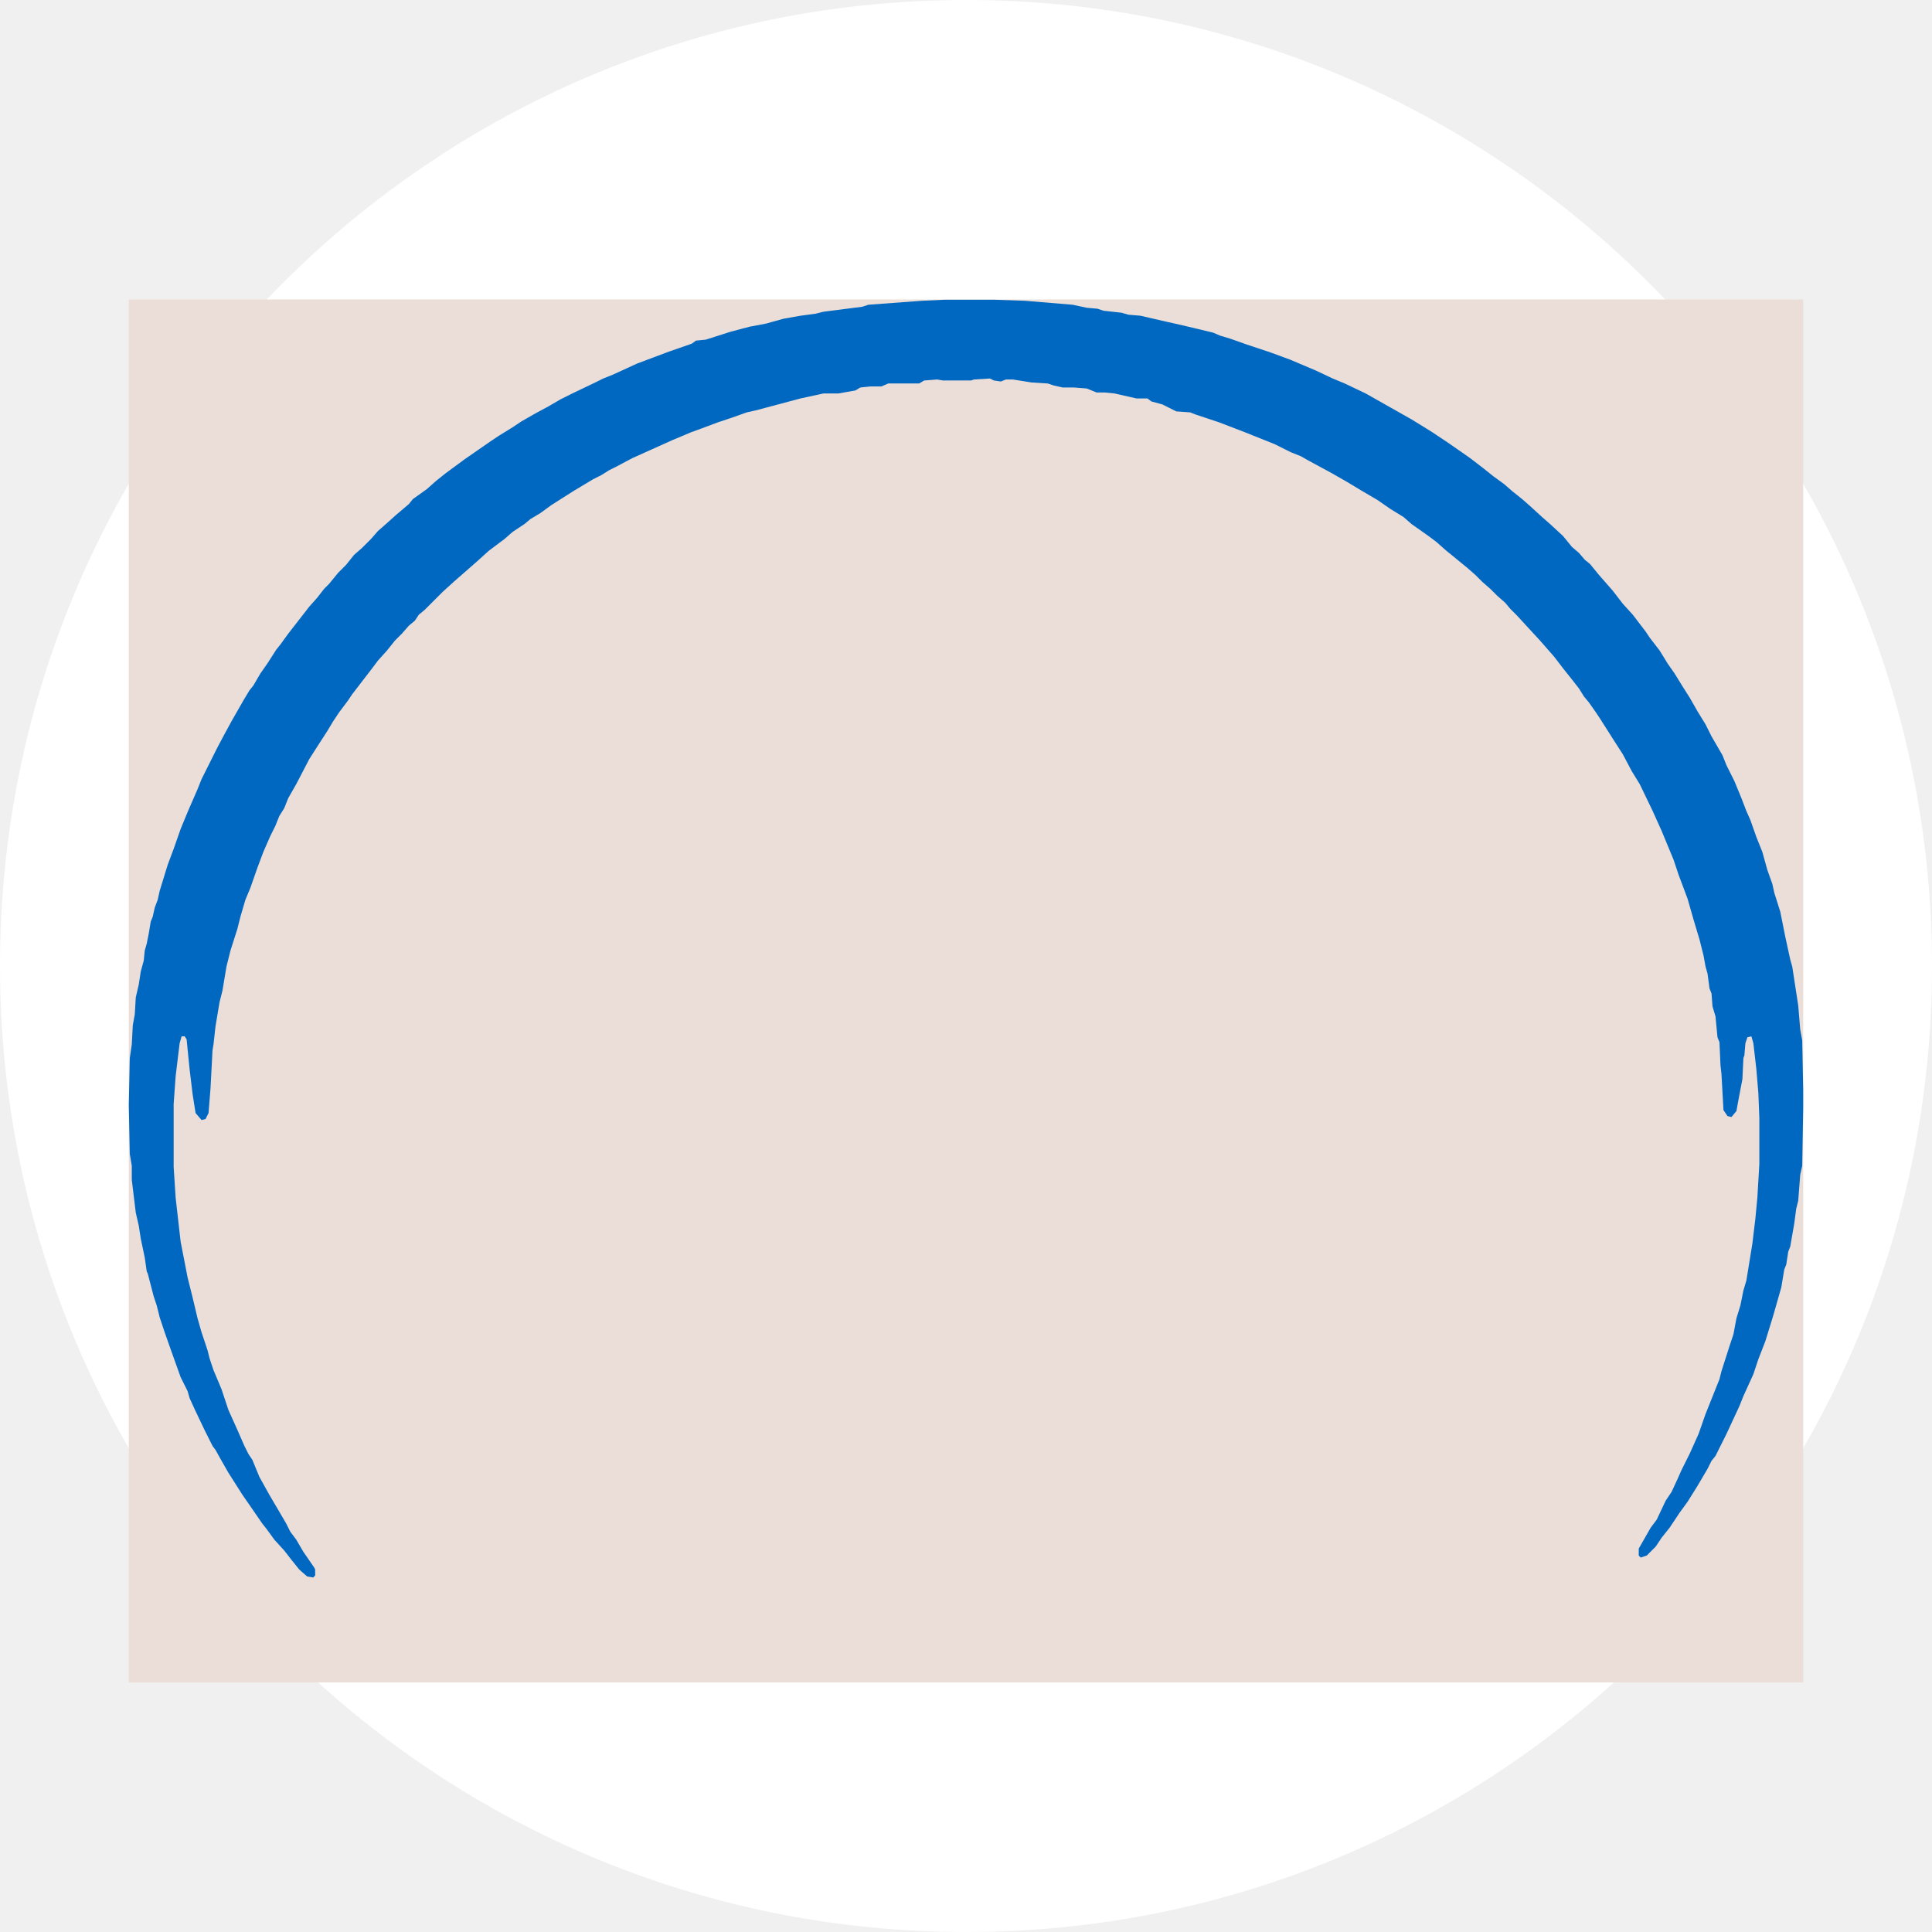
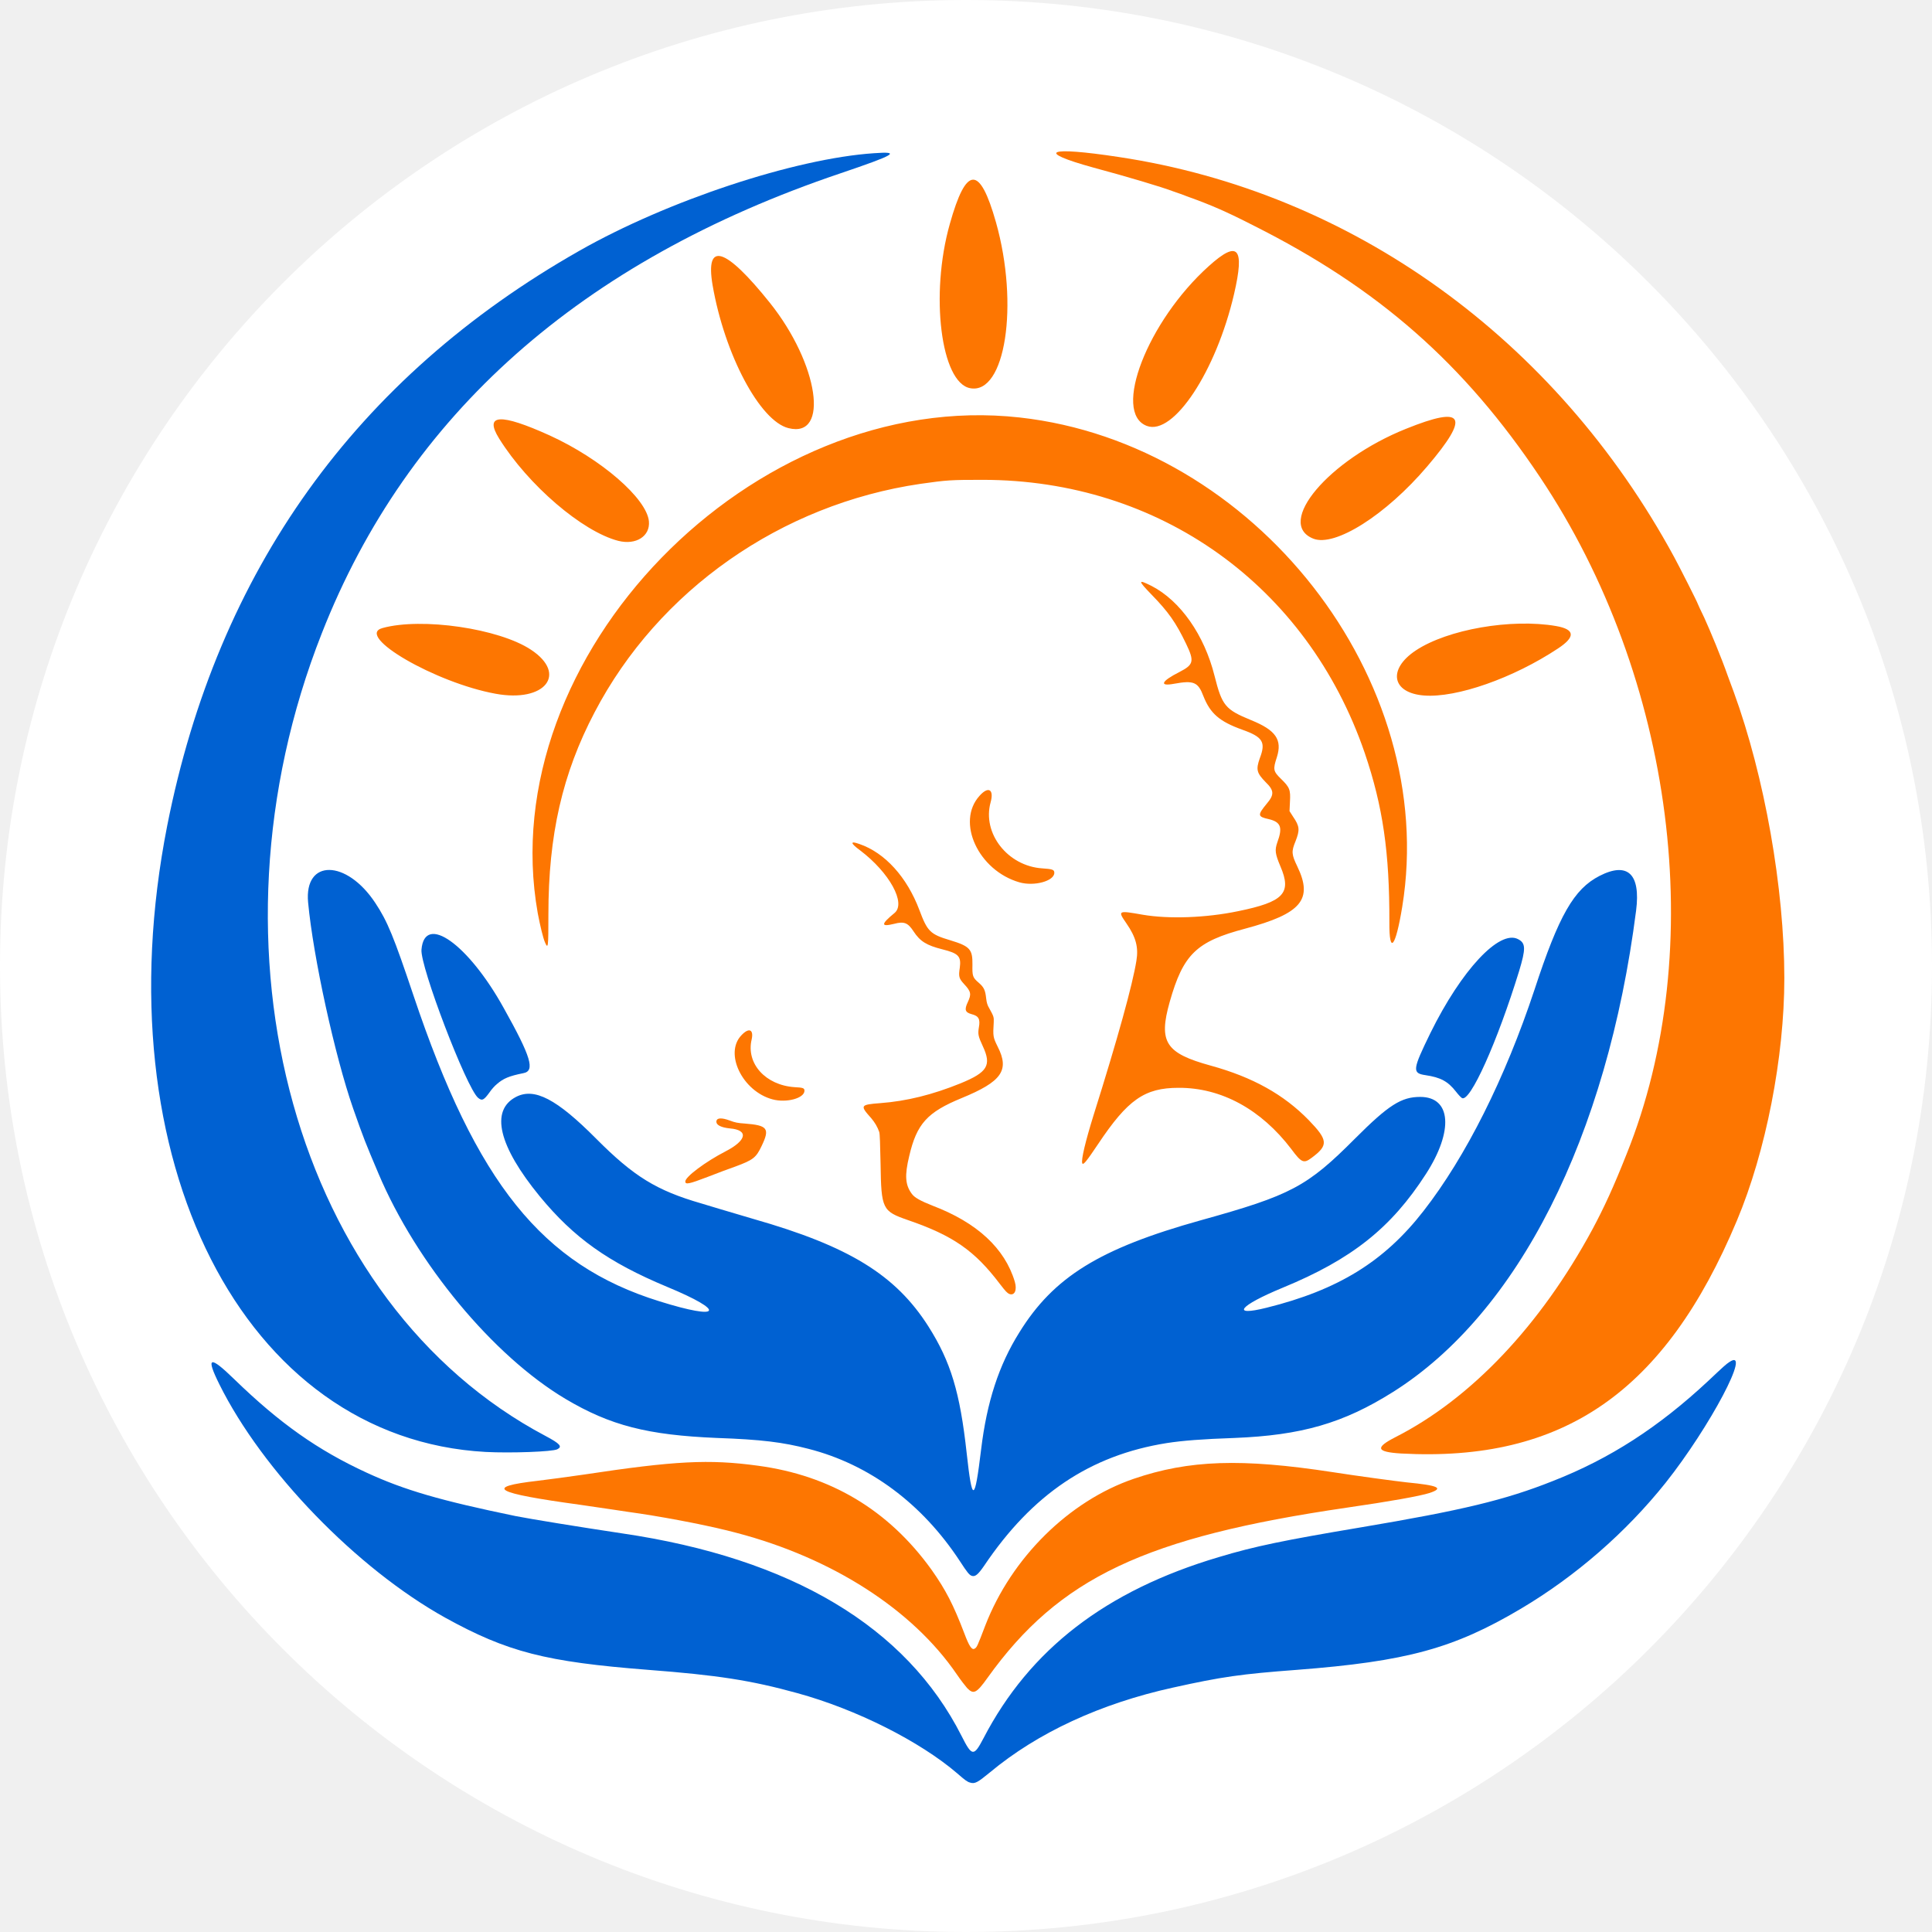
<svg xmlns="http://www.w3.org/2000/svg" viewBox="0 0 120 120">
  <circle cx="60" cy="60" r="60" fill="#fff" />
-   <svg x="8" y="18.6" width="104" height="85.9" viewBox="135 115 1680 1387">
-     <path d="M0,0 L2052,0 L2052,1520 L0,1520 Z " fill="#EBDED8" transform="translate(0,0)" />
-     <path d="M0,0 L51,0 L81,1 L129,5 L143,8 L154,9 L160,11 L178,13 L185,15 L197,16 L223,22 L232,24 L245,27 L270,33 L277,36 L287,39 L304,45 L328,53 L347,60 L373,71 L390,79 L402,84 L423,94 L446,107 L469,120 L482,128 L490,133 L505,143 L518,152 L528,159 L541,169 L551,177 L562,185 L570,192 L580,200 L588,207 L600,218 L608,225 L621,237 L630,248 L637,254 L643,261 L648,265 L657,276 L664,284 L671,292 L681,305 L691,316 L704,333 L708,339 L718,352 L726,365 L733,375 L741,388 L748,399 L756,413 L764,426 L770,438 L781,457 L785,467 L793,483 L800,500 L805,513 L809,522 L815,539 L821,554 L826,572 L831,586 L833,595 L839,614 L844,639 L849,662 L851,669 L853,682 L857,708 L859,732 L861,743 L862,793 L862,811 L861,869 L859,878 L857,904 L855,912 L853,927 L849,950 L847,955 L845,968 L843,973 L840,991 L832,1019 L824,1045 L817,1063 L812,1078 L802,1100 L798,1110 L785,1138 L781,1146 L774,1160 L770,1165 L766,1173 L756,1190 L751,1198 L746,1206 L738,1217 L728,1232 L720,1242 L714,1251 L705,1260 L699,1262 L697,1260 L697,1253 L709,1232 L715,1224 L724,1205 L730,1196 L736,1183 L740,1174 L748,1158 L757,1138 L764,1118 L770,1103 L774,1093 L778,1083 L780,1075 L788,1050 L792,1038 L795,1022 L799,1009 L802,994 L805,984 L811,947 L814,922 L816,901 L818,867 L818,821 L817,796 L815,772 L812,746 L810,739 L806,740 L804,746 L803,758 L802,761 L801,782 L797,803 L795,814 L790,820 L786,819 L782,813 L780,777 L779,768 L778,745 L776,740 L774,719 L771,709 L770,696 L768,691 L766,676 L764,669 L762,658 L758,642 L752,622 L746,601 L740,585 L737,577 L732,562 L720,533 L711,513 L698,486 L690,473 L681,456 L672,442 L665,431 L658,420 L654,414 L647,404 L642,398 L637,390 L630,381 L622,371 L612,358 L605,350 L598,342 L586,329 L575,317 L568,310 L563,304 L555,297 L548,290 L540,283 L533,276 L525,269 L514,260 L503,251 L494,243 L486,237 L469,225 L461,218 L448,210 L435,201 L418,191 L403,182 L389,174 L365,161 L358,157 L348,153 L332,145 L322,141 L312,137 L302,133 L276,123 L264,119 L252,115 L247,113 L233,112 L225,108 L219,105 L208,102 L204,99 L193,99 L171,94 L161,93 L153,93 L143,89 L130,88 L119,88 L110,86 L104,84 L88,83 L69,80 L62,80 L57,82 L50,81 L46,79 L30,80 L27,81 L-1,81 L-7,80 L-20,81 L-25,84 L-56,84 L-63,87 L-74,87 L-84,88 L-89,91 L-106,94 L-121,94 L-144,99 L-189,111 L-198,113 L-212,118 L-227,123 L-243,129 L-254,133 L-273,141 L-293,150 L-313,159 L-328,167 L-336,171 L-344,176 L-352,180 L-372,192 L-383,199 L-394,206 L-405,214 L-415,220 L-421,225 L-433,233 L-441,240 L-457,252 L-468,262 L-476,269 L-484,276 L-492,283 L-503,293 L-508,298 L-516,306 L-521,311 L-527,316 L-531,322 L-537,327 L-544,335 L-551,342 L-559,352 L-568,362 L-574,370 L-584,383 L-594,396 L-598,402 L-607,414 L-613,423 L-619,433 L-630,450 L-637,461 L-650,486 L-658,500 L-662,510 L-667,518 L-671,528 L-676,538 L-683,554 L-689,570 L-696,590 L-701,602 L-706,619 L-709,631 L-716,653 L-720,669 L-724,693 L-727,705 L-731,729 L-733,747 L-734,753 L-736,791 L-738,816 L-741,822 L-745,823 L-751,816 L-754,797 L-757,772 L-760,742 L-762,739 L-765,739 L-767,746 L-771,779 L-773,807 L-773,870 L-771,901 L-766,945 L-759,981 L-754,1001 L-749,1022 L-745,1036 L-742,1045 L-739,1054 L-737,1062 L-733,1074 L-725,1093 L-718,1114 L-709,1134 L-702,1150 L-698,1158 L-694,1164 L-687,1181 L-677,1199 L-667,1216 L-660,1228 L-656,1236 L-650,1244 L-643,1256 L-632,1272 L-631,1274 L-631,1280 L-633,1282 L-639,1281 L-647,1274 L-655,1264 L-662,1255 L-672,1244 L-680,1233 L-684,1228 L-695,1212 L-704,1199 L-711,1188 L-718,1177 L-726,1163 L-731,1154 L-734,1150 L-742,1134 L-752,1113 L-757,1102 L-759,1095 L-766,1081 L-776,1053 L-782,1036 L-787,1021 L-790,1009 L-793,1000 L-799,977 L-800,975 L-802,961 L-806,942 L-808,929 L-811,916 L-815,883 L-815,869 L-817,857 L-818,808 L-817,761 L-815,747 L-814,728 L-812,717 L-811,700 L-808,687 L-806,674 L-803,663 L-802,653 L-800,646 L-798,636 L-796,624 L-794,619 L-792,610 L-789,602 L-787,593 L-779,567 L-773,551 L-766,531 L-759,514 L-749,491 L-745,481 L-737,465 L-729,449 L-721,434 L-715,423 L-703,402 L-697,392 L-693,387 L-686,375 L-679,365 L-670,351 L-666,346 L-658,335 L-644,317 L-637,308 L-629,299 L-622,290 L-617,285 L-608,274 L-600,266 L-592,256 L-584,249 L-575,240 L-568,232 L-560,225 L-550,216 L-537,205 L-533,200 L-519,190 L-510,182 L-500,174 L-481,160 L-468,151 L-455,142 L-446,136 L-433,128 L-424,122 L-410,114 L-397,107 L-385,100 L-373,94 L-350,83 L-342,79 L-332,75 L-308,64 L-292,58 L-276,52 L-253,44 L-249,41 L-239,40 L-214,32 L-195,27 L-179,24 L-161,19 L-144,16 L-129,14 L-121,12 L-82,7 L-76,5 L-22,1 Z " fill="#0068C0" transform="translate(953,115)" />
-   </svg>
+   <g transform="translate(60 60) scale(0.13782) translate(-535.5 -547.0)">
+     <path fill="#0061D2" fill-rule="evenodd" d="M537.3 915.0C536.1 914.7 534.9 913.8 531.6 910.9C514.7 896.4 486.1 882.0 459.5 874.7C438.5 868.9 423.5 866.6 392.2 864.2C346.1 860.6 328.9 856.2 300.8 840.7C260.9 818.5 218.4 774.6 199.0 735.5C192.8 723.0 194.6 722.4 205.7 733.2C226.2 753.1 243.4 765.2 265.3 775.3C282.4 783.2 298.6 787.9 332.5 794.9C339.6 796.3 361.2 799.8 380.5 802.7C456.8 813.9 508.6 844.8 533.5 894.0C538.2 903.3 539.0 903.4 543.4 895.0C564.2 855.0 598.5 828.5 649.4 813.4C665.6 808.5 678.9 805.8 713.4 800.0C759.1 792.3 778.4 787.7 800.0 779.1C825.8 769.0 847.7 754.8 870.0 734.0C877.1 727.3 878.0 726.5 879.5 725.5C890.0 718.4 870.8 754.7 850.8 779.9C833.0 802.2 810.3 822.0 785.5 836.7C755.3 854.6 734.0 860.4 684.7 864.2C659.4 866.1 650.9 867.3 628.8 872.2C596.1 879.4 567.8 892.5 546.3 910.4C540.7 915.0 539.5 915.7 537.3 915.0ZM538.0 821.8C537.0 821.4 536.1 820.4 532.8 815.3C515.7 789.2 491.9 771.6 464.5 764.6C452.9 761.6 443.2 760.4 423.3 759.7C392.0 758.4 375.2 754.1 355.0 742.1C322.4 722.7 287.8 681.0 270.7 640.5C264.9 626.8 264.1 624.9 259.3 611.2C251.1 587.7 241.3 543.0 239.0 518.3C237.2 498.7 256.3 498.9 269.3 518.6C274.8 526.9 277.6 533.8 286.5 560.3C314.9 644.9 344.5 681.7 397.3 698.1C425.4 706.9 427.6 702.7 400.8 691.6C374.2 680.5 358.8 669.5 343.4 650.8C324.8 628.1 321.0 612.1 332.7 606.0C341.0 601.7 351.0 606.9 368.8 624.8C385.8 641.9 396.1 648.2 416.2 654.0C418.2 654.6 421.9 655.7 424.5 656.5C427.1 657.3 433.9 659.3 439.7 661.0C482.8 673.3 503.8 686.2 518.6 709.5C528.6 725.3 532.8 739.1 535.8 766.5C538.3 789.2 539.4 788.9 542.3 765.0C544.9 743.4 550.3 726.9 559.5 712.2C575.0 687.1 595.8 674.3 641.3 661.6C682.0 650.3 689.2 646.5 710.9 624.7C726.0 609.6 731.7 606.0 740.2 606.0C754.2 606.0 755.3 621.3 742.8 640.7C727.1 665.1 709.3 679.2 678.2 692.0C658.6 700.1 654.6 705.1 671.0 701.0C703.2 693.0 724.0 680.2 741.7 657.4C760.8 632.9 778.5 597.5 791.7 557.7C802.7 524.1 809.5 512.3 821.0 506.4C833.7 499.9 839.6 505.5 837.5 522.0C824.4 624.3 784.3 703.5 727.9 739.0C705.5 753.1 686.6 758.5 656.5 759.7C642.0 760.2 633.1 760.9 626.0 762.0C591.4 767.5 565.3 785.1 543.6 817.4C540.9 821.3 539.6 822.4 538.0 821.8ZM319.0 766.0C209.8 760.0 145.9 634.3 175.5 483.8C198.2 368.9 260.5 281.9 361.2 224.7C400.9 202.1 458.3 183.1 494.0 180.7C506.3 179.8 503.9 181.3 478.8 189.8C361.9 229.3 283.9 298.5 245.2 397.0C188.9 539.8 233.4 699.2 346.0 758.8C352.6 762.3 353.7 763.6 351.3 764.8C349.2 765.9 330.4 766.6 319.0 766.0ZM315.6 606.4C310.4 602.0 289.4 547.1 290.1 539.6C291.5 523.1 311.2 537.1 327.2 566.0C339.5 588.0 341.4 594.3 336.0 595.3C329.5 596.6 327.0 597.7 324.1 600.2C323.1 601.0 321.6 602.7 320.8 603.9C318.2 607.5 317.4 607.9 315.6 606.4ZM759.0 606.5C758.5 606.2 757.3 604.9 756.3 603.6C752.7 599.0 749.4 597.2 742.6 596.2C736.5 595.3 736.7 593.8 744.8 577.2C758.8 548.8 775.9 530.5 784.3 534.9C787.8 536.7 787.8 539.2 784.8 549.2C774.9 581.4 762.6 608.7 759.0 606.5Z" />
+     <path fill="#FD7601" fill-rule="evenodd" d="M536.0 872.4C535.2 871.5 533.1 868.8 531.4 866.3C511.4 837.0 475.2 813.8 432.2 802.5C421.0 799.5 403.7 796.1 388.7 793.8C385.5 793.4 380.0 792.5 376.5 792.0C373.0 791.5 366.3 790.5 361.5 789.8C322.7 784.5 318.1 781.8 342.5 779.0C347.3 778.4 356.6 777.2 363.3 776.2C404.3 770.0 419.7 769.2 441.7 772.2C474.5 776.6 500.6 792.2 519.9 819.0C526.4 828.2 529.8 834.8 534.8 847.9C536.9 853.5 538.1 855.3 539.3 854.7C540.4 854.1 540.5 853.9 544.2 844.2C556.0 813.7 581.9 788.1 611.1 778.1C636.0 769.6 659.6 768.8 700.7 775.1C711.6 776.8 728.6 779.1 734.0 779.7C748.5 781.1 751.0 782.3 744.4 784.5C740.0 785.9 726.6 788.3 707.2 791.1C616.2 804.4 577.5 822.7 545.2 867.8C540.2 874.8 538.9 875.4 536.0 872.4ZM731.5 766.7C720.4 766.0 719.7 764.1 729.1 759.3C763.1 742.0 794.4 709.0 817.8 665.7C823.1 655.8 827.3 646.7 833.2 631.8C870.4 539.5 854.8 417.3 794.2 326.7C760.0 275.5 721.4 241.6 665.3 213.4C653.0 207.1 646.1 204.1 635.8 200.4C633.8 199.6 630.7 198.5 628.9 197.9C623.7 195.9 607.9 191.2 593.0 187.2C566.5 179.9 572.1 177.5 604.3 182.4C709.4 198.2 801.2 264.3 854.6 362.6C857.0 367.0 865.3 383.4 865.3 383.8C865.3 383.9 866.6 386.7 868.2 390.0C870.9 395.9 876.0 408.2 878.8 416.2C879.6 418.4 880.8 421.7 881.5 423.5C895.4 461.6 904.3 512.0 904.3 552.5C904.3 588.0 896.0 630.7 882.9 661.8C850.6 738.9 804.7 770.7 731.5 766.7ZM555.0 694.8C554.1 694.4 553.3 693.6 550.7 690.2C539.4 675.3 529.7 668.5 509.3 661.5C497.8 657.5 497.3 656.6 497.0 636.3C496.8 627.1 496.7 622.8 496.4 621.8C495.6 619.5 494.4 617.5 492.8 615.6C487.6 609.8 487.8 609.5 496.9 608.8C508.8 607.9 520.4 605.0 533.0 599.9C545.2 594.9 547.1 591.8 543.1 583.2C541.0 578.7 540.8 577.7 541.3 574.7C542.0 570.9 541.2 569.5 538.0 568.7C535.1 567.9 534.7 566.7 536.3 563.3C538.0 559.7 537.8 558.5 534.6 555.1C532.3 552.6 532.1 551.7 532.7 547.8C533.4 542.6 532.1 541.3 524.9 539.5C517.7 537.7 514.8 535.9 511.8 531.3C509.3 527.5 507.6 526.8 503.1 528.0C497.0 529.5 497.1 528.2 503.3 523.1C508.6 518.7 501.0 504.9 487.8 494.9C483.3 491.6 483.2 490.5 487.4 492.0C498.9 495.9 508.9 506.9 514.5 521.8C518.1 531.4 519.3 532.7 528.4 535.4C537.3 538.1 538.5 539.5 538.4 546.4C538.3 551.6 538.5 552.2 541.3 554.6C543.6 556.6 544.2 557.9 544.6 561.7C544.8 563.5 545.2 564.8 545.9 565.9C548.0 569.7 548.1 570.0 548.0 572.3C547.6 578.8 547.7 579.1 549.8 583.4C555.2 594.0 551.6 599.1 533.6 606.5C518.0 612.9 513.3 618.1 509.9 632.7C507.8 641.4 508.1 645.7 511.1 649.7C512.3 651.4 515.1 652.9 520.4 655.0C540.4 662.6 553.0 674.2 557.5 689.3C558.6 693.1 557.4 695.7 555.0 694.8ZM409.0 644.1C409.0 642.0 418.1 635.2 427.2 630.5C436.7 625.6 437.6 620.9 429.1 620.2C425.2 619.8 423.0 618.7 423.0 617.2C423.0 615.4 425.2 615.2 429.2 616.7C431.3 617.5 432.6 617.8 435.8 618.0C446.1 618.8 447.2 620.2 443.4 628.1C440.9 633.4 439.6 634.4 431.5 637.4C429.1 638.2 423.6 640.3 419.2 642.0C410.6 645.3 409.0 645.6 409.0 644.1ZM587.9 635.9C587.3 634.4 589.4 625.8 593.0 614.2C603.9 579.6 610.6 555.3 612.3 544.6C613.3 538.6 612.1 534.0 607.8 527.8C603.8 522.0 603.9 521.9 615.2 523.9C627.0 525.9 643.7 525.3 658.1 522.3C678.7 518.1 682.4 514.2 677.2 502.1C674.8 496.4 674.6 494.8 675.8 491.3C678.3 484.5 677.4 482.1 671.9 480.8C666.9 479.7 666.8 479.0 671.0 473.9C674.5 469.8 674.4 467.9 670.6 464.2C666.5 460.0 666.1 458.5 667.9 453.4C670.7 446.1 669.3 443.8 660.0 440.5C649.7 436.8 645.6 433.2 642.5 425.4C640.1 419.0 638.1 418.2 629.3 419.8C622.4 421.1 623.4 418.7 631.7 414.5C638.1 411.2 638.5 409.7 634.7 401.8C630.1 392.2 626.7 387.4 619.1 379.6C612.9 373.2 612.9 372.6 619.1 375.7C632.1 382.4 642.9 397.8 647.5 416.2C650.9 429.7 652.3 431.4 664.0 436.2C675.1 440.7 678.1 445.0 675.6 452.9C673.8 458.4 673.9 459.2 677.5 462.7C681.4 466.5 681.8 467.6 681.5 472.9L681.3 477.2L682.9 479.7C685.9 484.1 686.0 485.7 684.0 490.8C682.1 495.4 682.2 496.7 684.8 502.1C692.0 517.0 686.7 523.4 661.2 530.2C639.3 536.0 633.4 541.7 627.3 563.2C622.2 581.3 625.4 586.3 645.8 591.9C664.7 597.1 678.7 604.9 690.0 616.5C698.7 625.5 698.9 627.8 691.2 633.5C687.7 636.1 686.7 635.7 682.1 629.5C668.5 611.6 650.5 601.8 631.3 601.9C616.0 601.9 608.4 607.2 595.0 627.3C589.7 635.2 588.3 636.9 587.9 635.9ZM448.3 607.1C434.8 603.5 426.4 586.4 434.3 578.2C437.7 574.6 439.9 575.6 438.9 580.1C436.3 591.0 445.2 600.7 458.2 601.6C462.0 601.8 462.7 602.0 462.7 603.2C462.7 606.6 454.6 608.8 448.3 607.1ZM345.7 536.2C344.9 534.3 343.6 529.0 342.5 523.2C321.9 407.4 439.4 286.4 559.7 299.8C665.7 311.6 748.8 417.9 732.1 520.3C729.1 538.7 726.2 542.2 726.3 527.3C726.4 495.9 723.4 475.1 715.2 451.0C689.3 375.5 622.7 327.9 543.0 327.9C528.6 327.9 527.0 328.0 515.0 329.7C452.2 338.9 396.9 377.6 368.1 432.7C353.6 460.3 347.3 488.0 347.3 523.7C347.3 538.7 347.2 539.7 345.7 536.2ZM559.6 509.3C541.1 504.0 530.9 482.1 541.6 470.3C545.6 465.8 548.2 467.4 546.6 473.2C542.7 487.2 554.3 502.0 569.9 503.0C574.5 503.3 575.3 503.6 575.3 505.0C575.3 508.7 566.3 511.2 559.6 509.3ZM742.0 425.1C727.4 424.0 725.4 413.3 738.2 404.8C752.5 395.3 781.2 390.3 801.5 393.8C810.0 395.3 810.2 398.7 802.3 403.9C782.1 417.3 756.6 426.2 742.0 425.1ZM323.5 424.3C296.5 419.4 259.9 398.2 272.5 394.7C290.2 389.8 325.1 394.9 339.5 404.5C356.1 415.5 345.7 428.4 323.5 424.3ZM378.8 355.4C362.6 351.2 338.2 330.3 325.1 309.3C318.2 298.2 325.6 297.8 347.9 307.9C371.1 318.5 391.6 336.3 392.6 346.6C393.2 353.3 386.8 357.4 378.8 355.4ZM692.0 354.4C674.8 347.5 698.9 318.9 733.8 304.9C760.1 294.3 762.8 299.0 743.4 321.8C724.7 343.8 701.7 358.3 692.0 354.4ZM455.5 304.6C442.6 301.4 426.7 271.4 421.3 240.2C417.9 220.2 427.0 223.0 447.1 248.1C469.1 275.6 474.1 309.3 455.5 304.6ZM617.0 303.6C601.3 297.7 617.3 256.4 644.9 231.6C658.1 219.7 661.2 223.1 656.3 244.2C648.2 279.0 629.0 308.1 617.0 303.6ZM537.4 286.6C524.2 284.2 519.2 244.4 528.2 212.6C535.6 186.2 541.7 186.0 549.0 211.8C559.5 249.0 553.2 289.6 537.4 286.6Z" />
+   </g>
</svg>
